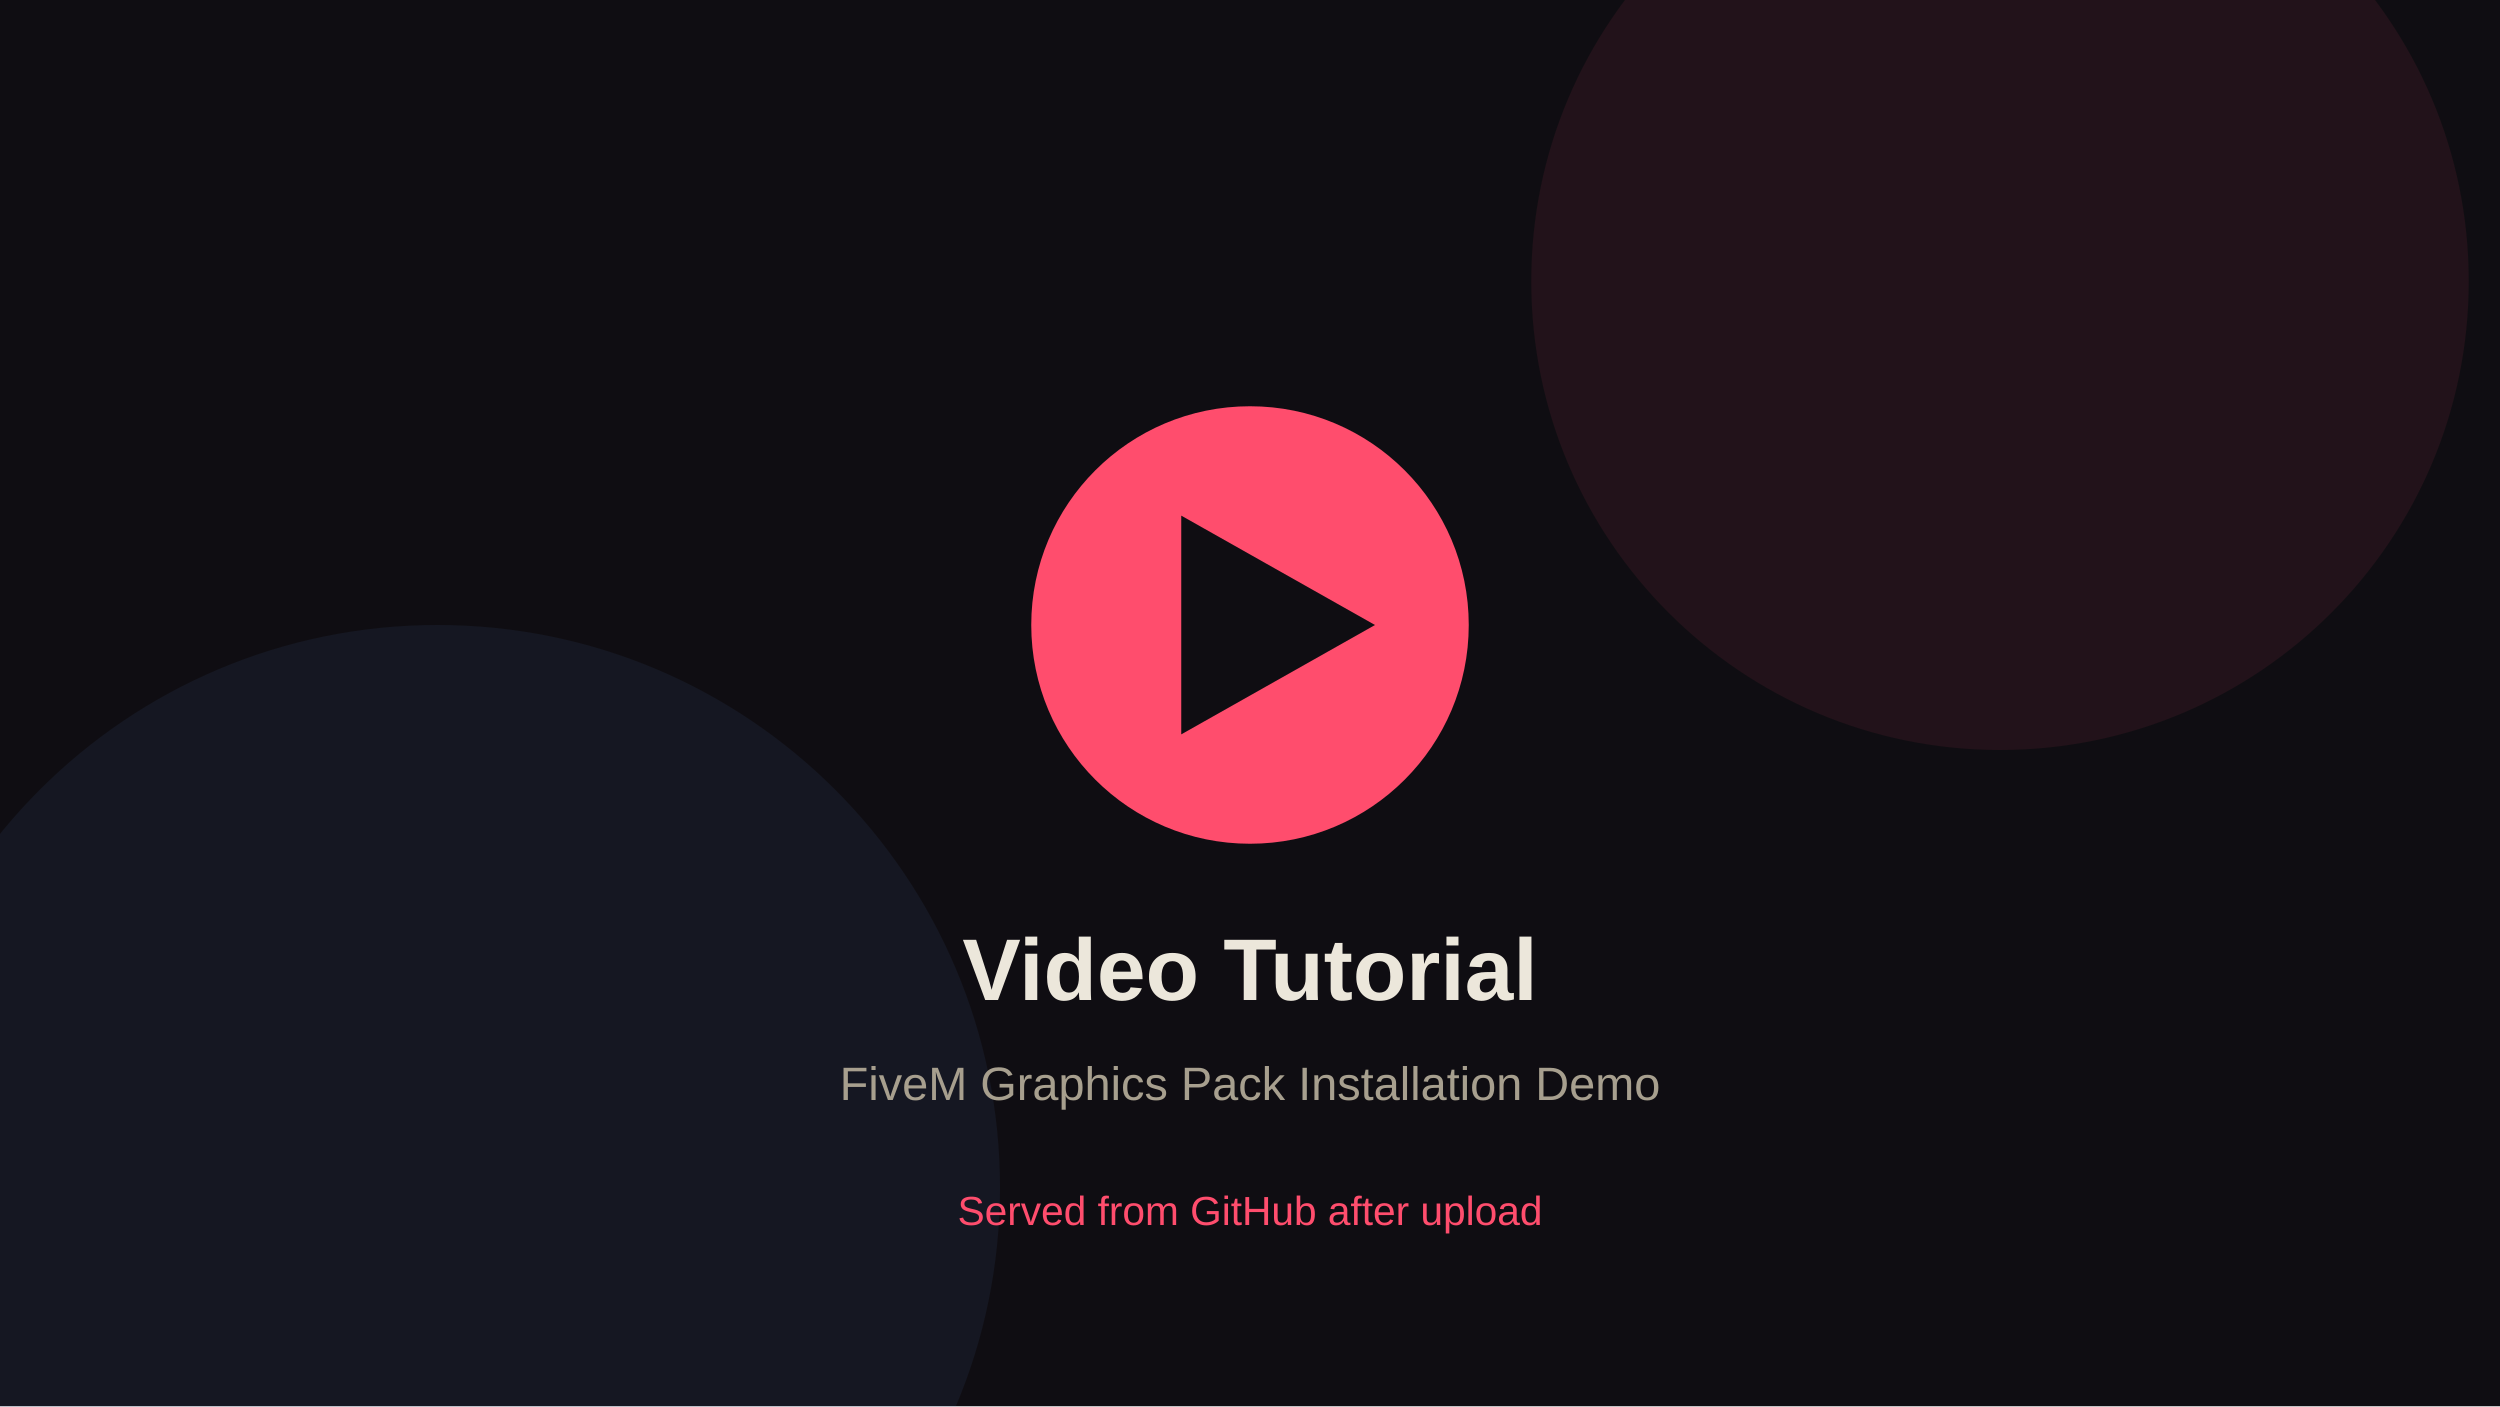
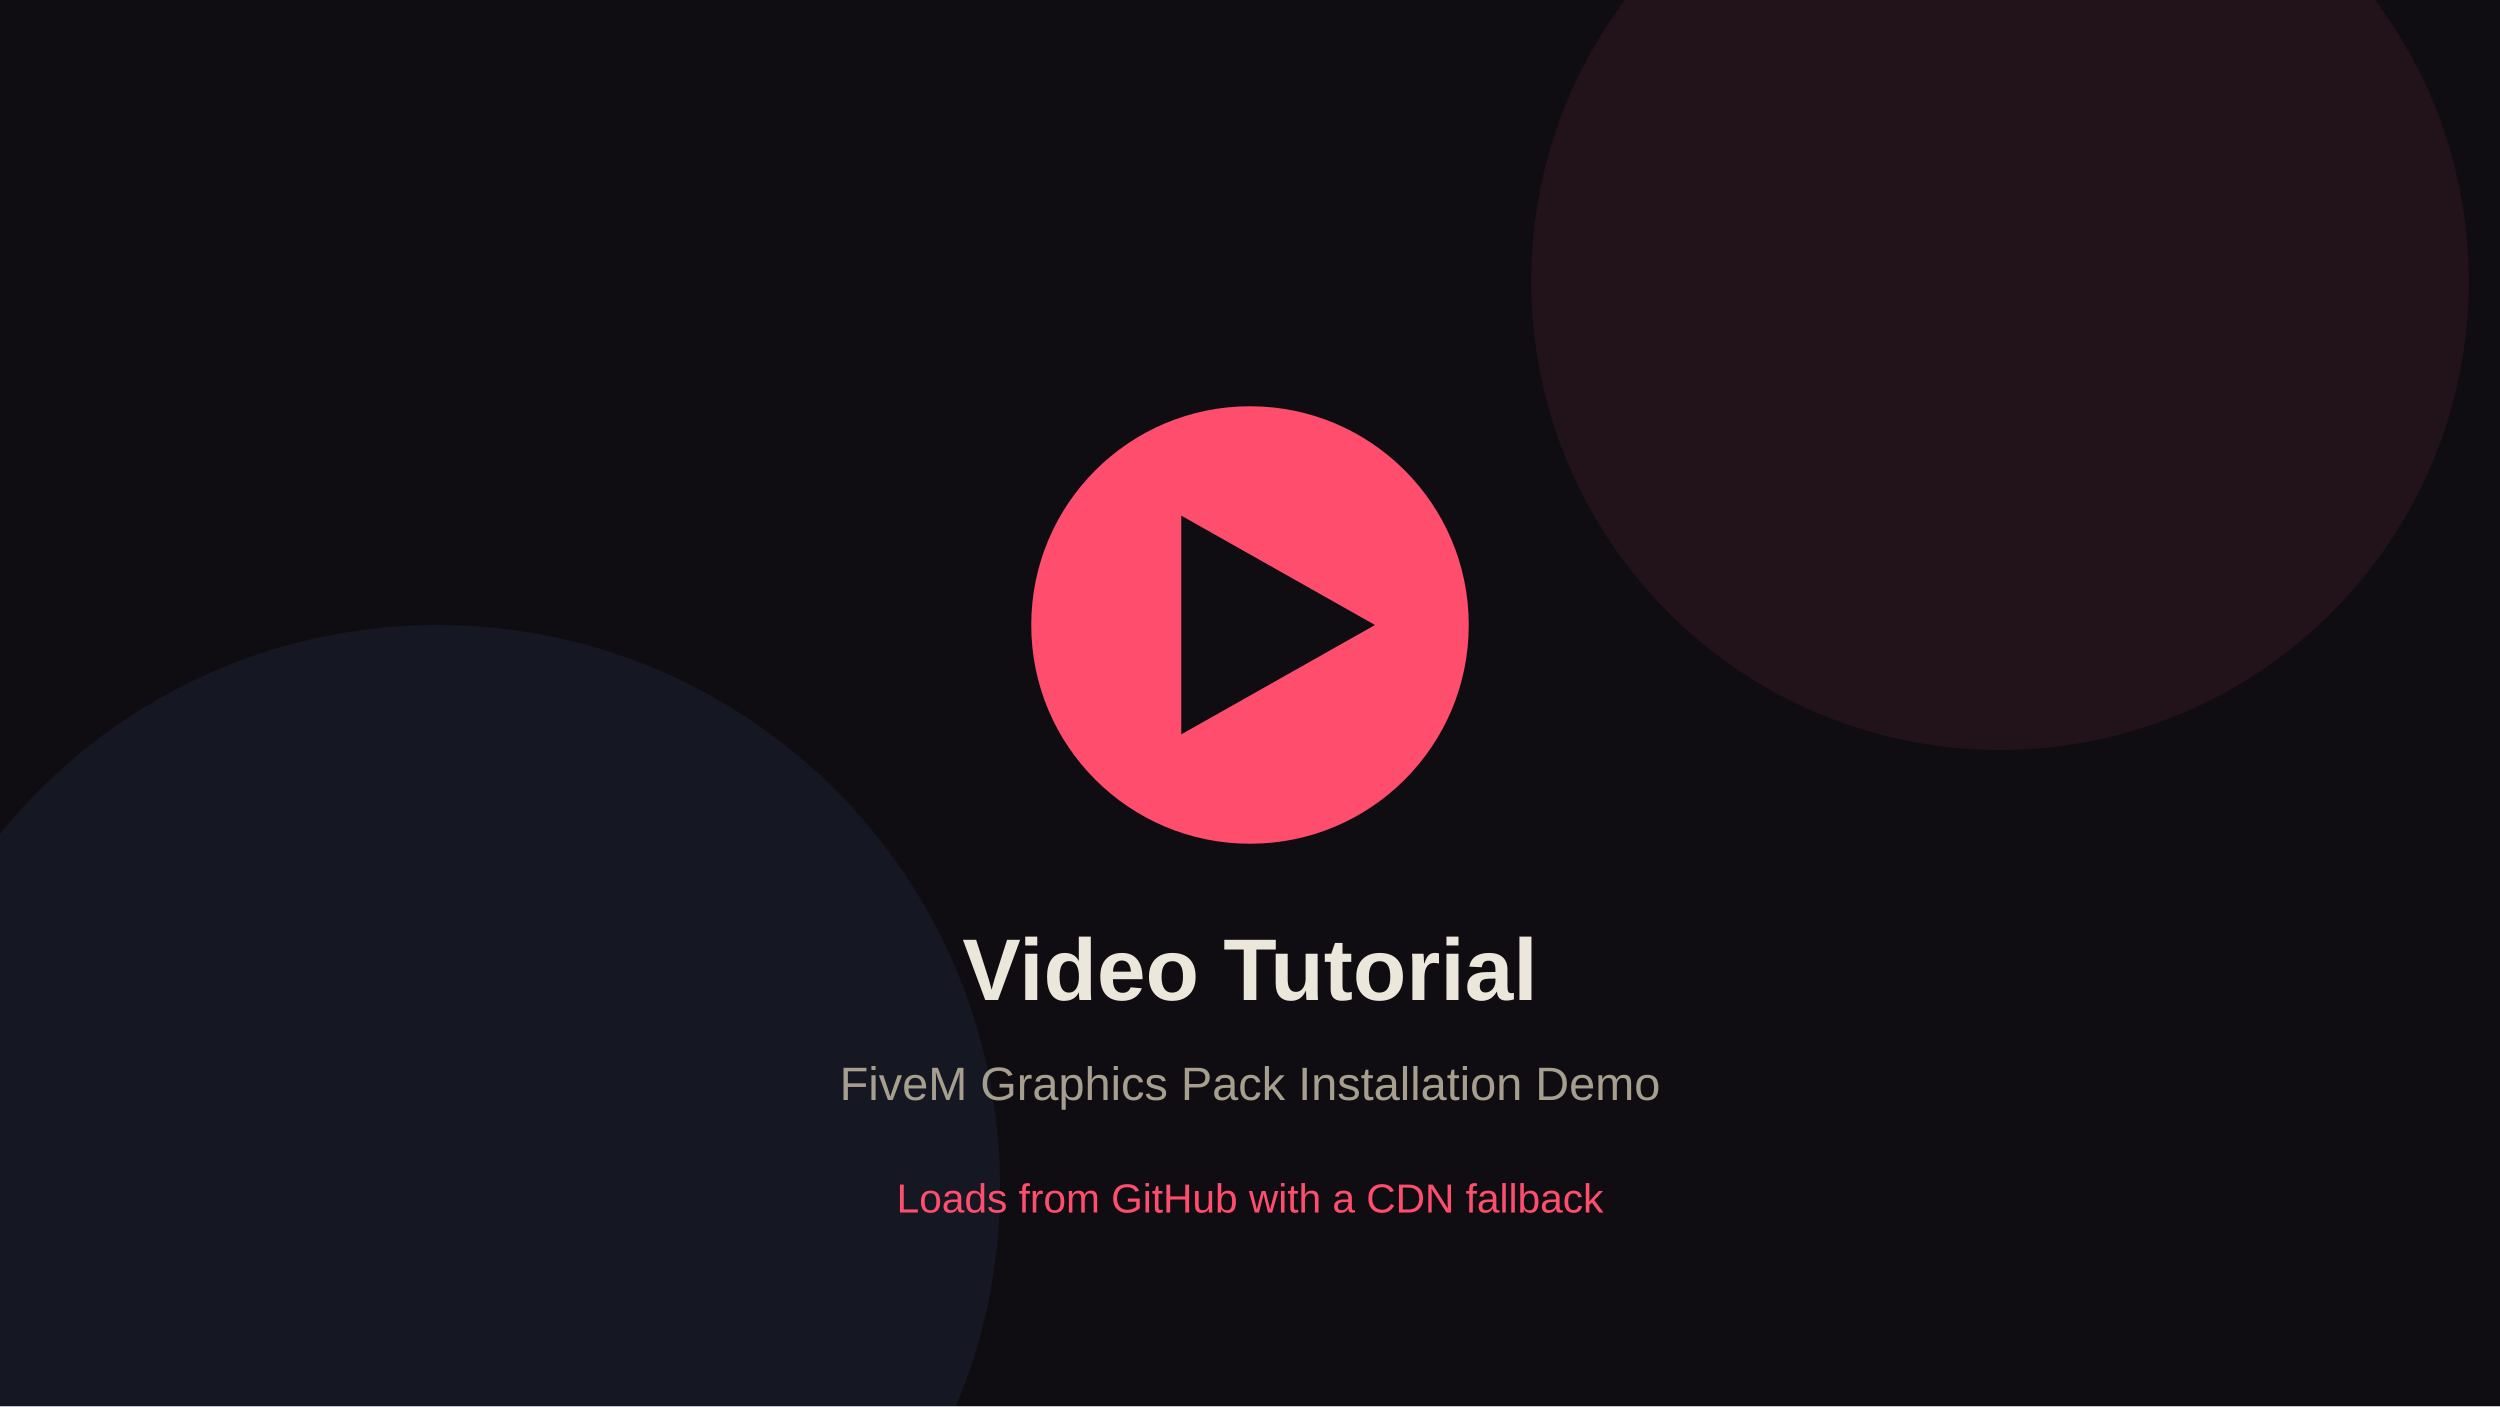
<svg xmlns="http://www.w3.org/2000/svg" width="800" height="450" viewBox="0 0 800 450" font-family="'Segoe UI','Microsoft YaHei',Arial,sans-serif">
  <rect width="800" height="450" fill="#0f0d12" />
  <circle cx="640" cy="90" r="150" fill="#ff4d6d" opacity="0.08" />
  <circle cx="140" cy="380" r="180" fill="#6ba6ff" opacity="0.07" />
  <circle cx="400" cy="200" r="70" fill="#ff4d6d" />
  <path d="M 378 165 L 378 235 L 440 200 z" fill="#0f0d12" />
  <text x="400" y="320" text-anchor="middle" font-size="28" font-weight="bold" fill="#ece7db">Video Tutorial</text>
  <text x="400" y="352" text-anchor="middle" font-size="15" fill="#a79f8e">FiveM Graphics Pack Installation Demo</text>
-   <text x="400" y="392" text-anchor="middle" font-size="13" fill="#ff4d6d">Served from GitHub after upload</text>
+   <text x="400" y="388" text-anchor="middle" font-size="13" fill="#ff4d6d">Loads from GitHub with a CDN fallback</text>
</svg>
